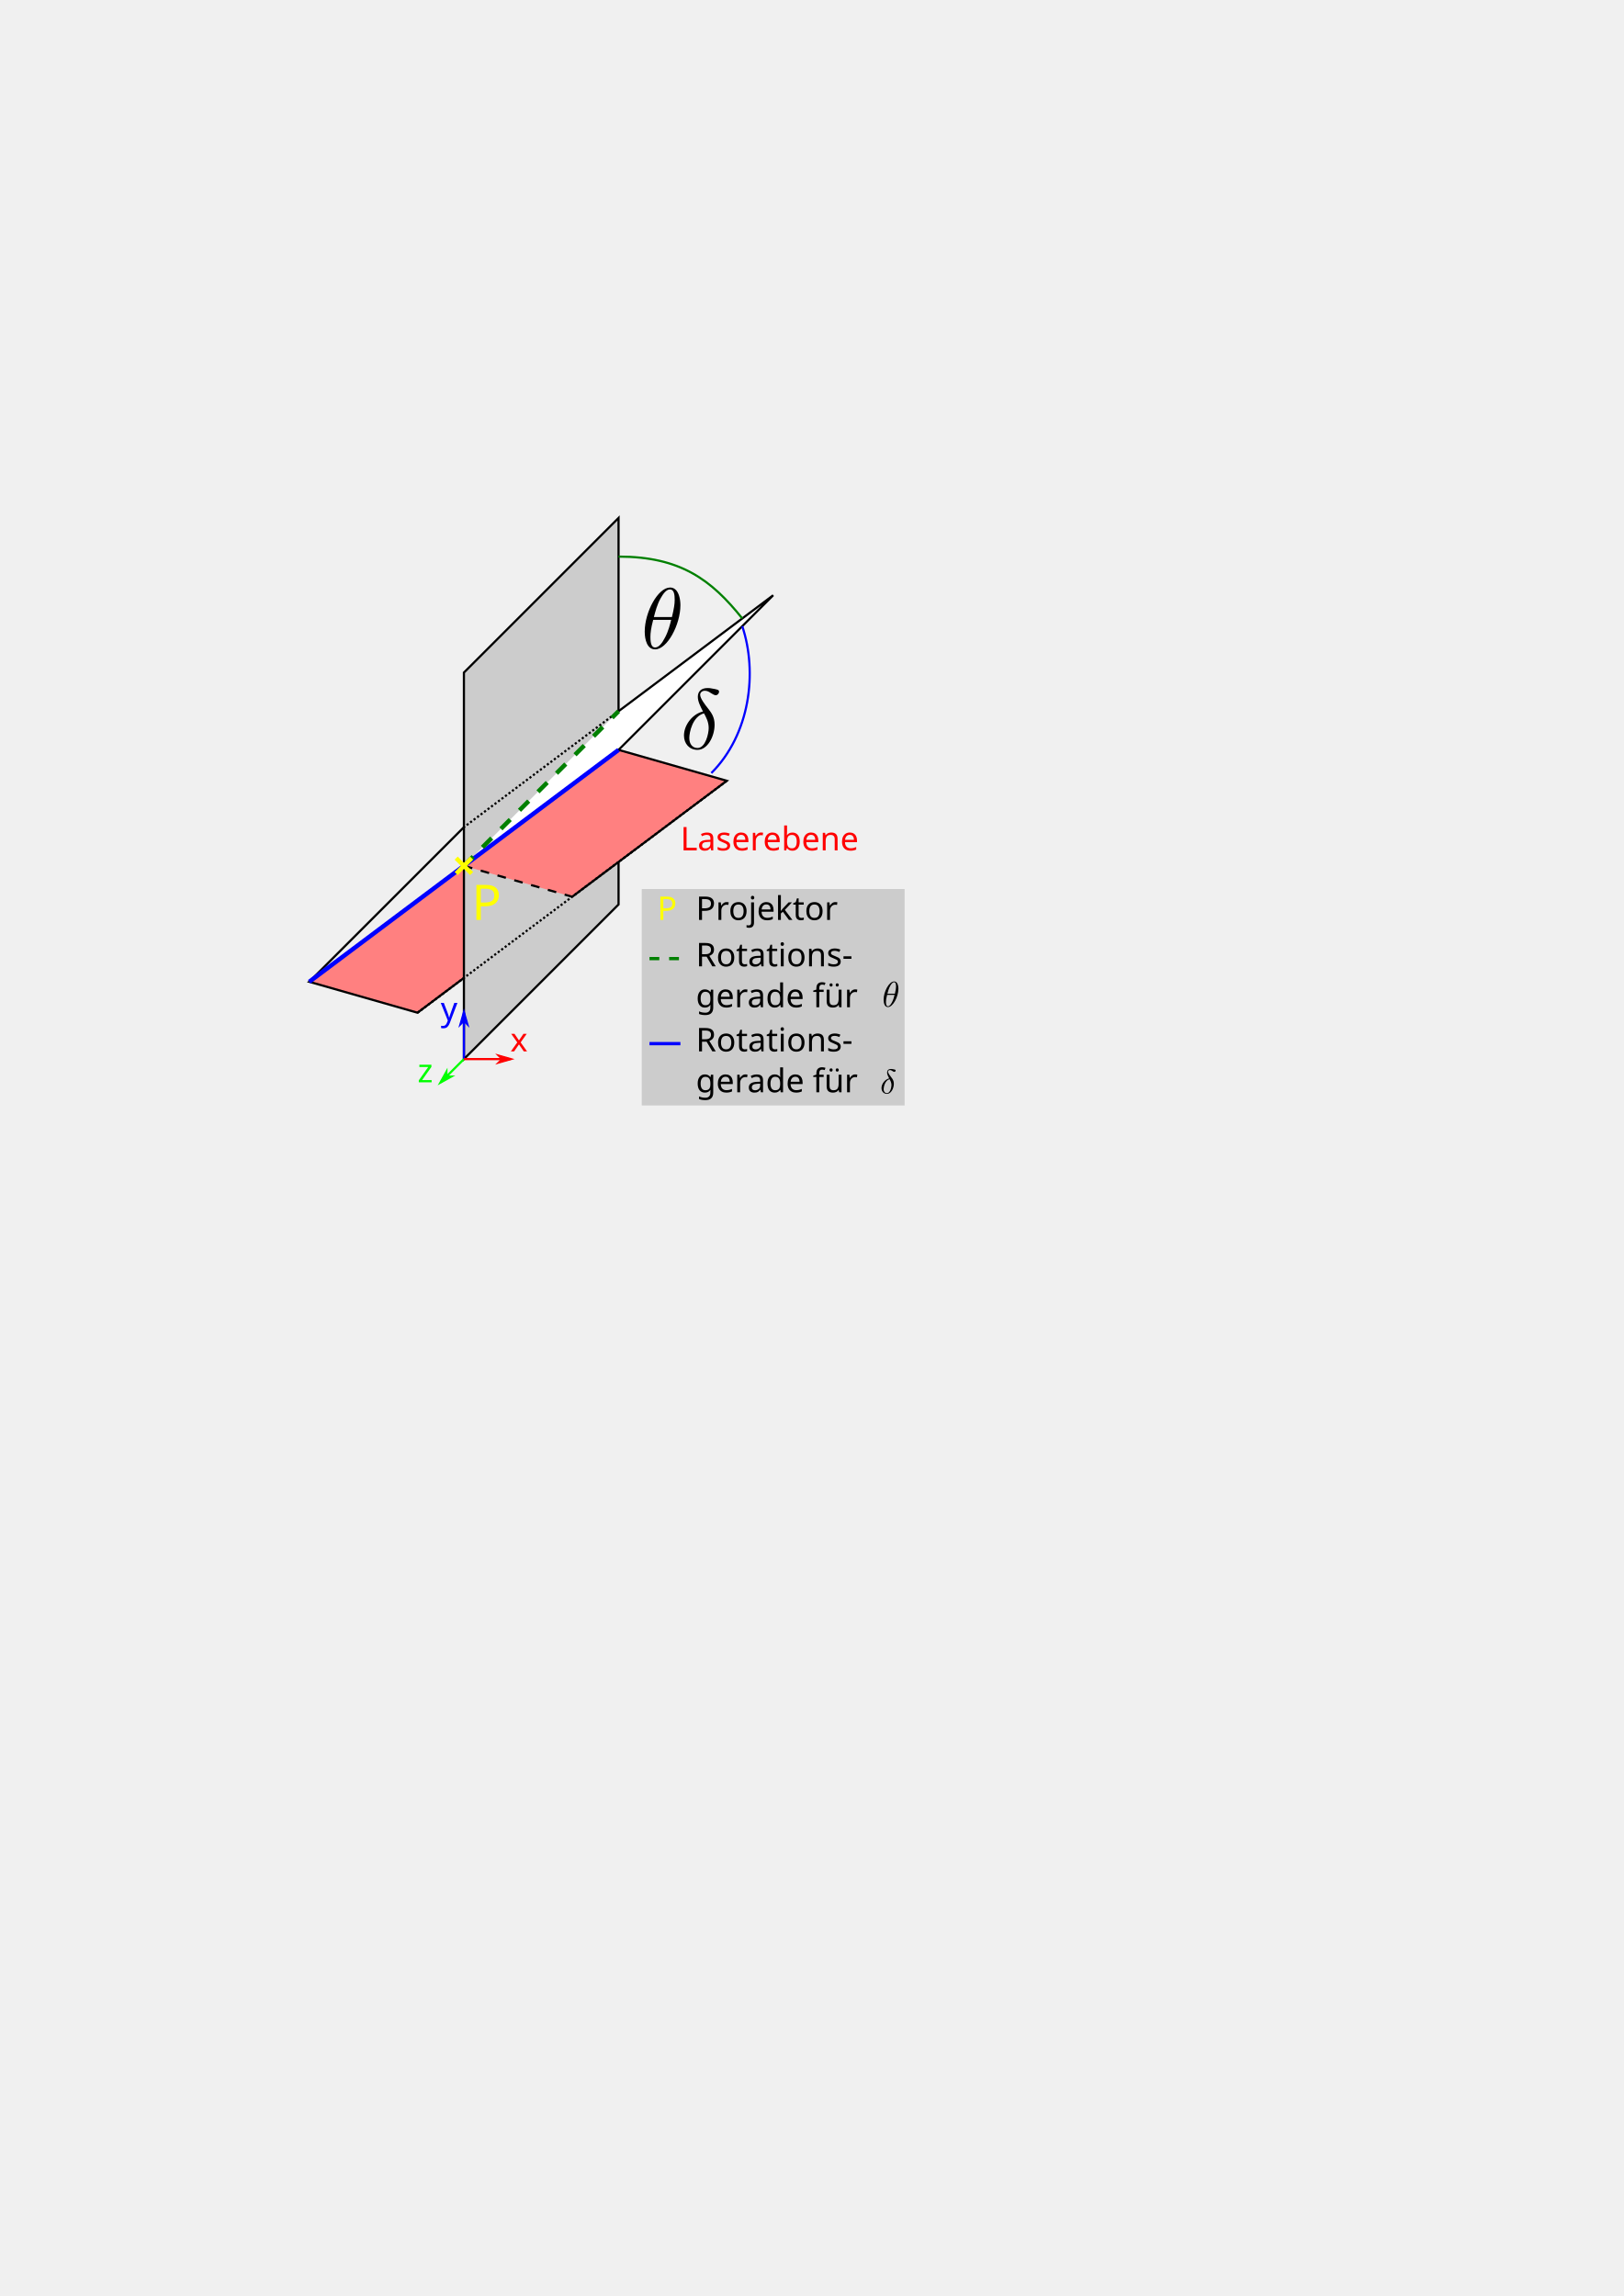
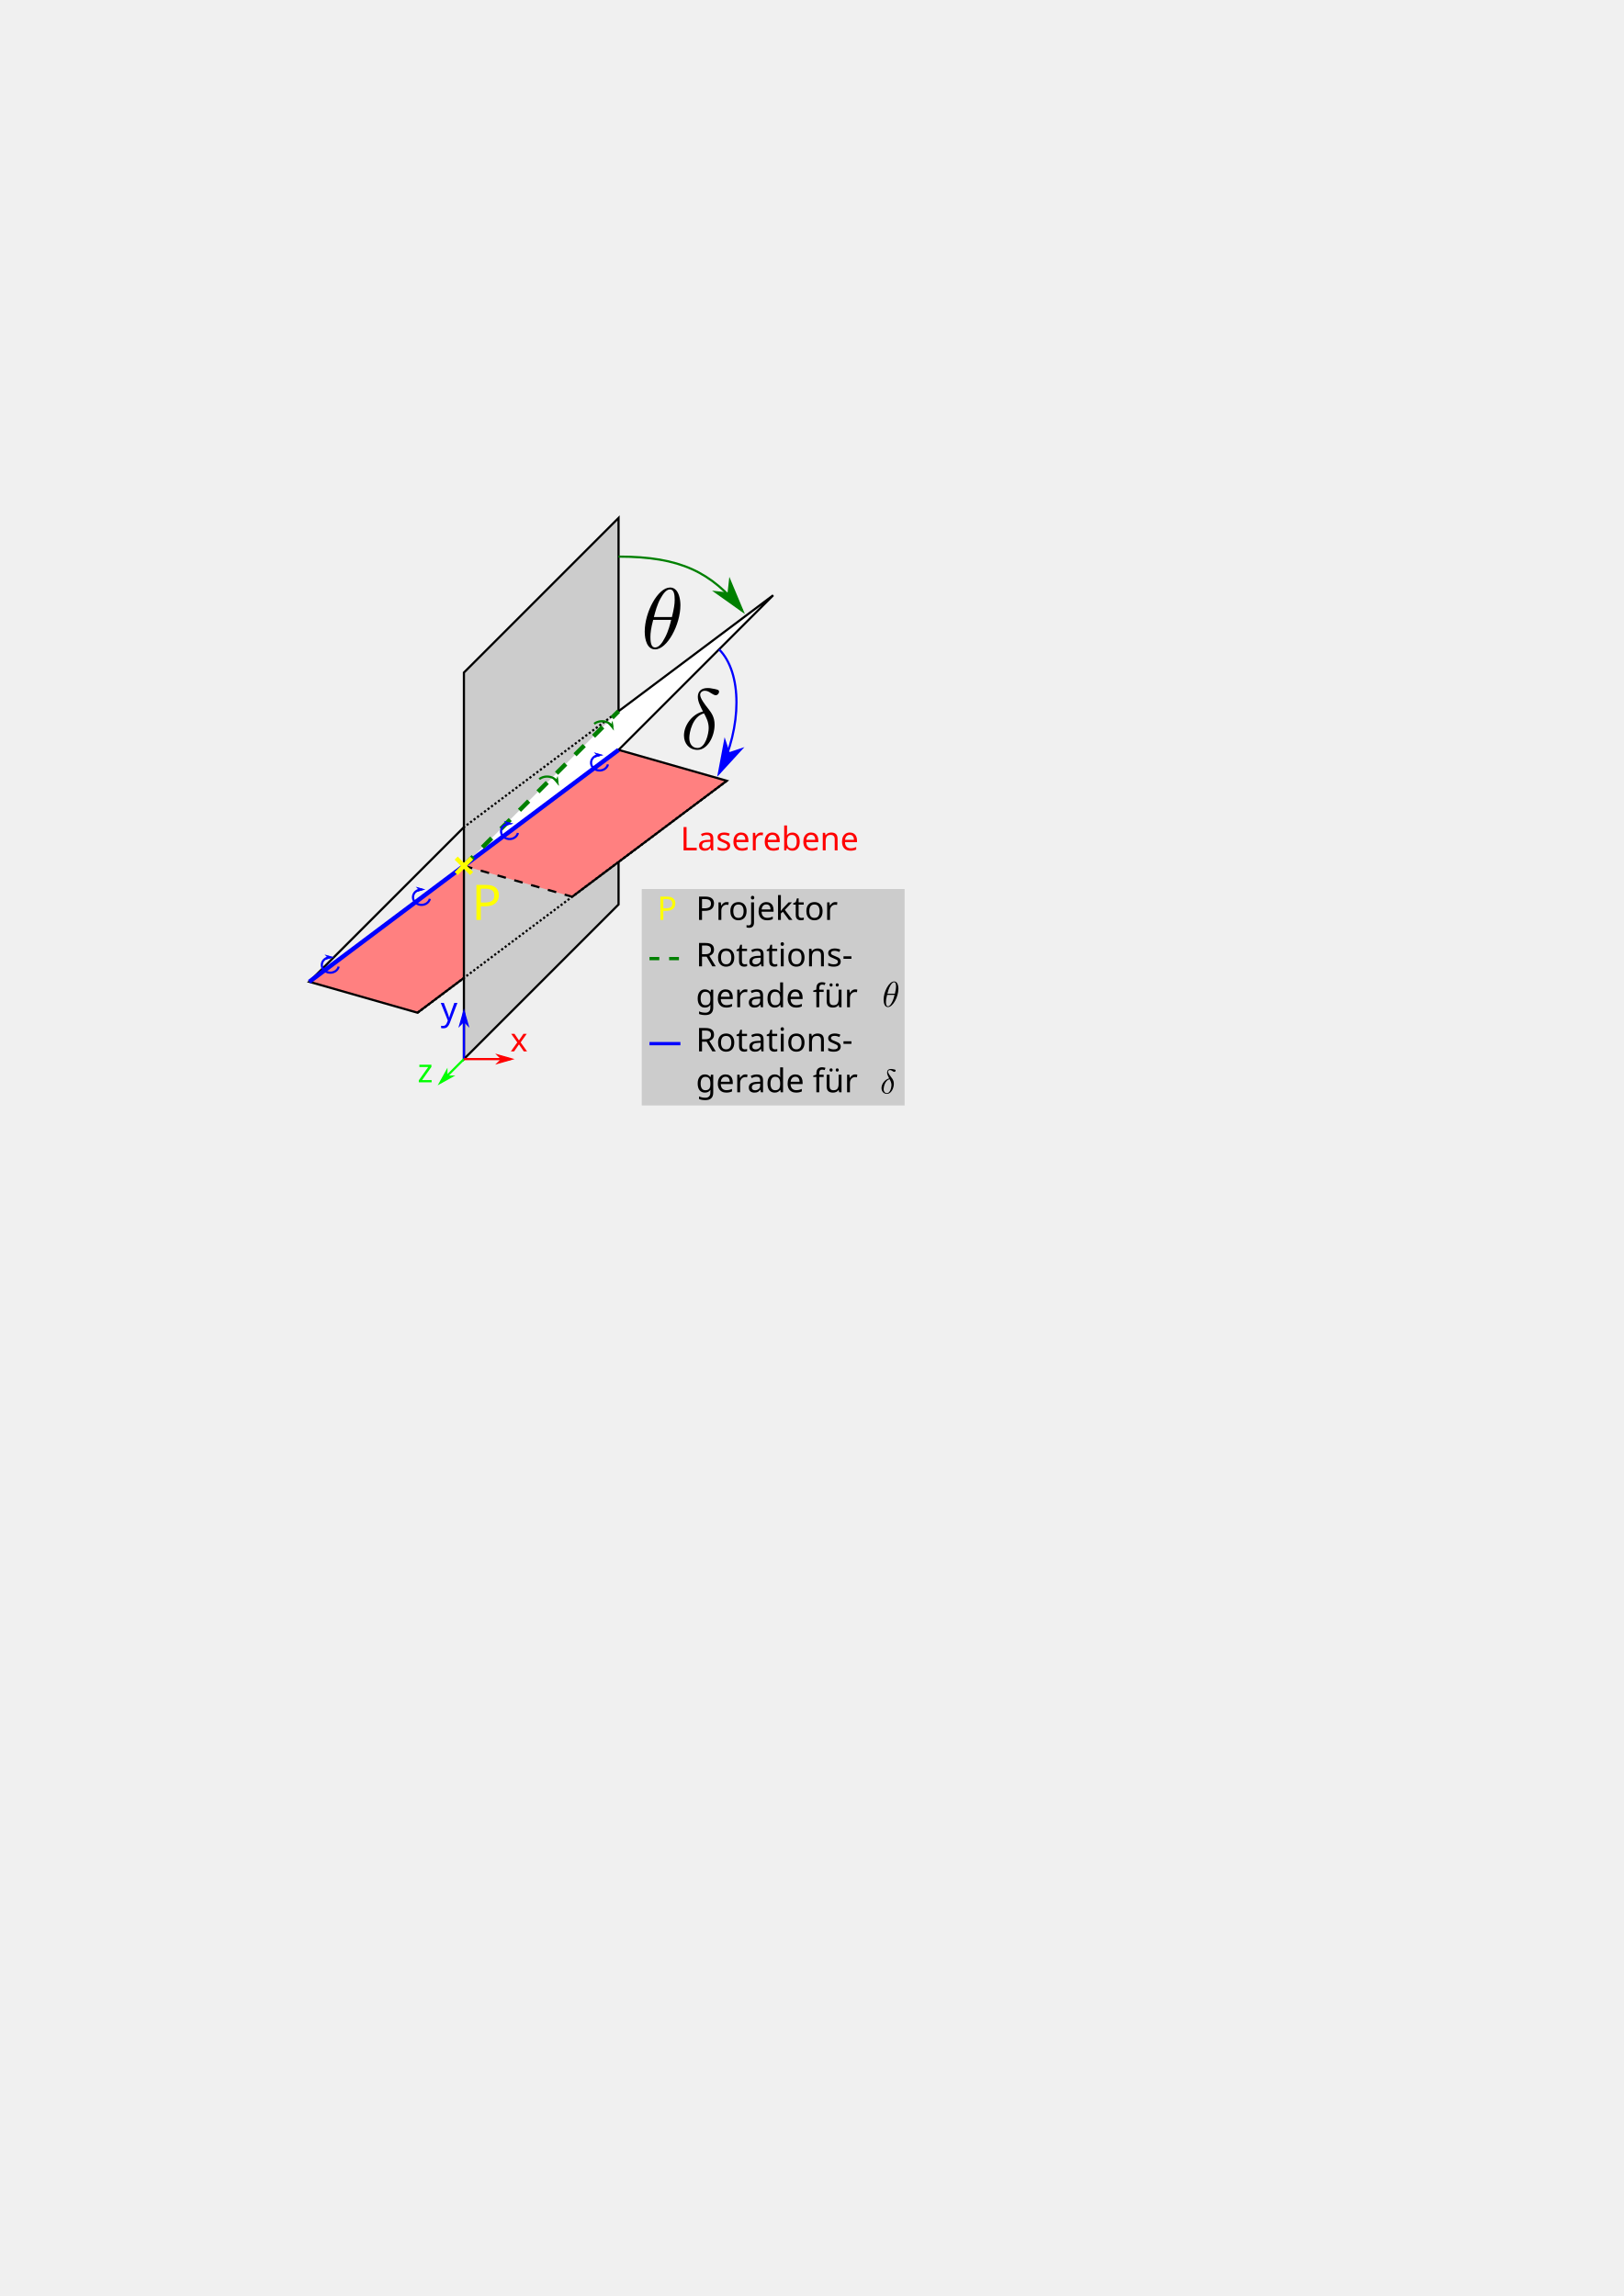
<svg xmlns="http://www.w3.org/2000/svg" width="210mm" height="297mm" viewBox="0 0 744.094 1052.362" id="svg2" version="1.1">
  <defs id="defs4">
+     <marker style="overflow:visible;" id="marker24288" refX="0.0" refY="0.0" orient="auto">
+       <path transform="scale(0.2) rotate(180) translate(6,0)" style="fill-rule:evenodd;stroke:#008000;stroke-width:1pt;stroke-opacity:1;fill:#008000;fill-opacity:1" d="M 0.0,0.0 L 5.0,-5.0 L -12.5,0.0 L 5.0,5.0 L 0.0,0.0 z " id="path24290" />
+     </marker>
+     <marker style="overflow:visible;" id="marker23748" refX="0.0" refY="0.0" orient="auto">
+       <path transform="scale(0.2) rotate(180) translate(6,0)" style="fill-rule:evenodd;stroke:#008000;stroke-width:1pt;stroke-opacity:1;fill:#008000;fill-opacity:1" d="M 0.0,0.0 L 5.0,-5.0 L -12.5,0.0 L 5.0,5.0 L 0.0,0.0 z " id="path23750" />
+     </marker>
+     <marker orient="auto" refY="0.0" refX="0.0" id="marker20772" style="overflow:visible;">
+       <path id="path20774" d="M 0.0,0.0 L 5.0,-5.0 L -12.5,0.0 L 5.0,5.0 L 0.0,0.0 z " style="fill-rule:evenodd;stroke:#008000;stroke-width:1pt;stroke-opacity:1;fill:#008000;fill-opacity:1" transform="scale(0.2) rotate(180) translate(6,0)" />
+     </marker>
+     <marker orient="auto" refY="0.0" refX="0.0" id="Arrow1Sstart" style="overflow:visible">
+       <path id="path4228" d="M 0.0,0.0 L 5.0,-5.0 L -12.5,0.0 L 5.0,5.0 L 0.0,0.0 z " style="fill-rule:evenodd;stroke:#008000;stroke-width:1pt;stroke-opacity:1;fill:#008000;fill-opacity:1" transform="scale(0.2) translate(6,0)" />
+     </marker>
+     <marker orient="auto" refY="0.0" refX="0.0" id="marker20568" style="overflow:visible;">
+       <path id="path20570" d="M 0.0,0.0 L 5.0,-5.0 L -12.5,0.0 L 5.0,5.0 L 0.0,0.0 z " style="fill-rule:evenodd;stroke:#008000;stroke-width:1pt;stroke-opacity:1;fill:#008000;fill-opacity:1" transform="scale(0.2) rotate(180) translate(6,0)" />
+     </marker>
+     <marker orient="auto" refY="0.0" refX="0.0" id="marker20268" style="overflow:visible;">
+       <path id="path20270" d="M 0.0,0.0 L 5.0,-5.0 L -12.5,0.0 L 5.0,5.0 L 0.0,0.0 z " style="fill-rule:evenodd;stroke:#0000ff;stroke-width:1pt;stroke-opacity:1;fill:#0000ff;fill-opacity:1" transform="scale(0.2) rotate(180) translate(6,0)" />
+     </marker>
+     <marker orient="auto" refY="0.0" refX="0.0" id="marker20052" style="overflow:visible;">
+       <path id="path20054" d="M 0.0,0.0 L 5.0,-5.0 L -12.5,0.0 L 5.0,5.0 L 0.0,0.0 z " style="fill-rule:evenodd;stroke:#0000ff;stroke-width:1pt;stroke-opacity:1;fill:#0000ff;fill-opacity:1" transform="scale(0.2) rotate(180) translate(6,0)" />
+     </marker>
+     <marker style="overflow:visible;" id="marker19830" refX="0.0" refY="0.0" orient="auto">
+       <path transform="scale(0.2) rotate(180) translate(6,0)" style="fill-rule:evenodd;stroke:#0000ff;stroke-width:1pt;stroke-opacity:1;fill:#0000ff;fill-opacity:1" d="M 0.0,0.0 L 5.0,-5.0 L -12.5,0.0 L 5.0,5.0 L 0.0,0.0 z " id="path19832" />
+     </marker>
+     <marker orient="auto" refY="0.0" refX="0.0" id="marker8178" style="overflow:visible;">
+       <path id="path8180" d="M 0.0,0.0 L 5.0,-5.0 L -12.5,0.0 L 5.0,5.0 L 0.0,0.0 z " style="fill-rule:evenodd;stroke:#0000ff;stroke-width:1pt;stroke-opacity:1;fill:#0000ff;fill-opacity:1" transform="scale(0.2) rotate(180) translate(6,0)" />
+     </marker>
+     <marker orient="auto" refY="0.0" refX="0.0" id="Arrow1Send" style="overflow:visible;">
+       <path id="path4231" d="M 0.0,0.0 L 5.0,-5.0 L -12.5,0.0 L 5.0,5.0 L 0.0,0.0 z " style="fill-rule:evenodd;stroke:#0000ff;stroke-width:1pt;stroke-opacity:1;fill:#0000ff;fill-opacity:1" transform="scale(0.2) rotate(180) translate(6,0)" />
+     </marker>
+     <marker orient="auto" refY="0.0" refX="0.0" id="Arrow2Send" style="overflow:visible;">
+       <path id="path4249" style="fill-rule:evenodd;stroke-width:0.625;stroke-linejoin:round;stroke:#000000;stroke-opacity:1;fill:#000000;fill-opacity:1" d="M 8.719,4.034 L -2.207,0.016 L 8.719,-4.002 C 6.973,-1.63 6.983,1.616 8.719,4.034 z " transform="scale(0.3) rotate(180) translate(-2.3,0)" />
+     </marker>
+     <marker orient="auto" refY="0.0" refX="0.0" id="marker5903" style="overflow:visible;">
+       <path id="path4225" d="M 0.0,0.0 L 5.0,-5.0 L -12.5,0.0 L 5.0,5.0 L 0.0,0.0 z " style="fill-rule:evenodd;stroke:#000000;stroke-width:1pt;stroke-opacity:1;fill:#000000;fill-opacity:1" transform="scale(0.4) rotate(180) translate(10,0)" />
+     </marker>
+     <marker orient="auto" refY="0.0" refX="0.0" id="marker5851" style="overflow:visible;">
+       <path id="path5853" d="M 0.0,0.0 L 5.0,-5.0 L -12.5,0.0 L 5.0,5.0 L 0.0,0.0 z " style="fill-rule:evenodd;stroke:#000000;stroke-width:1pt;stroke-opacity:1;fill:#000000;fill-opacity:1" transform="scale(0.8) rotate(180) translate(12.5,0)" />
+     </marker>
+     <marker orient="auto" refY="0.0" refX="0.0" id="marker4510" style="overflow:visible;">
+       <path id="path4512" d="M 0.0,0.0 L 5.0,-5.0 L -12.5,0.0 L 5.0,5.0 L 0.0,0.0 z " style="fill-rule:evenodd;stroke:#008000;stroke-width:1pt;stroke-opacity:1;fill:#008000;fill-opacity:1" transform="scale(0.8) rotate(180) translate(12.5,0)" />
+     </marker>
+     <marker orient="auto" refY="0.0" refX="0.0" id="Arrow1Lend" style="overflow:visible;">
+       <path id="path4219" d="M 0.0,0.0 L 5.0,-5.0 L -12.5,0.0 L 5.0,5.0 L 0.0,0.0 z " style="fill-rule:evenodd;stroke:#0000ff;stroke-width:1pt;stroke-opacity:1;fill:#0000ff;fill-opacity:1" transform="scale(0.8) rotate(180) translate(12.5,0)" />
+     </marker>
    <marker orient="auto" refY="0.0" refX="0.0" id="marker5494" style="overflow:visible;">
      <path id="path5496" d="M 0.0,0.0 L 5.0,-5.0 L -12.5,0.0 L 5.0,5.0 L 0.0,0.0 z " style="fill-rule:evenodd;stroke:#ff0000;stroke-width:1pt;stroke-opacity:1;fill:#ff0000;fill-opacity:1" transform="scale(0.4) rotate(180) translate(10,0)" />
    </marker>
    <marker style="overflow:visible;" id="marker5121" refX="0.0" refY="0.0" orient="auto">
      <path transform="scale(0.4) rotate(180) translate(10,0)" style="fill-rule:evenodd;stroke:#00ff00;stroke-width:1pt;stroke-opacity:1;fill:#00ff00;fill-opacity:1" d="M 0.0,0.0 L 5.0,-5.0 L -12.5,0.0 L 5.0,5.0 L 0.0,0.0 z " id="path5123" />
    </marker>
    <marker orient="auto" refY="0.0" refX="0.0" id="Arrow1Mend" style="overflow:visible;">
      <path id="path4834" d="M 0.0,0.0 L 5.0,-5.0 L -12.5,0.0 L 5.0,5.0 L 0.0,0.0 z " style="fill-rule:evenodd;stroke:#0000ff;stroke-width:1pt;stroke-opacity:1;fill:#0000ff;fill-opacity:1" transform="scale(0.4) rotate(180) translate(10,0)" />
    </marker>
  </defs>
  <g id="layer4">
    <path style="fill:#ff8080;fill-rule:evenodd;stroke:#000000;stroke-width:1px;stroke-linecap:butt;stroke-linejoin:miter;stroke-opacity:1" d="m 212.598,396.85 -70.866,53.15 49.606,14.173 70.866,-53.15" id="path4160" />
  </g>
  <g id="layer1">
    <path style="fill:#cccccc;fill-rule:evenodd;stroke:#000000;stroke-width:1px;stroke-linecap:butt;stroke-linejoin:miter;stroke-opacity:1" d="m 212.598,485.433 0,-177.165 70.866,-70.866 0,177.165 z" id="path4138" />
  </g>
  <g id="layer2" style="display:inline">
    <path style="fill:#ffffff;fill-rule:evenodd;stroke:#000000;stroke-width:1px;stroke-linecap:butt;stroke-linejoin:miter;stroke-opacity:1" d="m 283.465,325.984 70.866,-53.15 -70.866,70.866 -70.866,53.15" id="path4142" />
    <path style="fill:none;fill-rule:evenodd;stroke:#000000;stroke-width:1px;stroke-linecap:butt;stroke-linejoin:miter;stroke-opacity:1" d="m 212.598,396.85 -70.866,53.15 70.866,-70.866" id="path4144" />
  </g>
  <g id="layer3" style="display:inline">
    <path style="fill:#ff8080;fill-rule:evenodd;stroke:#000000;stroke-width:1px;stroke-linecap:butt;stroke-linejoin:miter;stroke-opacity:1" d="m 212.598,396.85 70.866,-53.15 49.606,14.173 -70.866,53.15" id="path4154" />
    <path style="fill:none;fill-rule:evenodd;stroke:#000000;stroke-width:1;stroke-linecap:butt;stroke-linejoin:miter;stroke-miterlimit:4;stroke-dasharray:4, 4;stroke-dashoffset:0;stroke-opacity:1" d="m 212.598,396.85 49.606,14.173" id="path4158" />
  </g>
  <g id="layer6" style="display:inline">
    <path style="fill:none;fill-rule:evenodd;stroke:#000000;stroke-width:1;stroke-linecap:butt;stroke-linejoin:miter;stroke-miterlimit:4;stroke-dasharray:1, 1;stroke-dashoffset:0;stroke-opacity:1" d="M 191.339,464.173 333.071,357.874" id="path4163" />
    <path style="fill:none;fill-rule:evenodd;stroke:#000000;stroke-width:1;stroke-linecap:butt;stroke-linejoin:miter;stroke-miterlimit:4;stroke-dasharray:1, 1;stroke-dashoffset:0;stroke-opacity:1" d="m 283.465,325.984 -70.866,53.15" id="path4166" />
  </g>
  <g id="layer5" style="display:inline">
    <rect style="opacity:1;fill:#cccccc;fill-opacity:1;fill-rule:nonzero;stroke:none;stroke-width:2;stroke-miterlimit:4;stroke-dasharray:none;stroke-dashoffset:0;stroke-opacity:1" id="rect5612" width="120.472" height="99.213" x="294.094" y="407.48" />
-     <path style="fill:none;fill-rule:evenodd;stroke:#008000;stroke-width:1px;stroke-linecap:butt;stroke-linejoin:miter;stroke-opacity:1" d="m 283.465,255.118 c 28.346,0 42.52,10.63 56.693,28.346" id="path4165" />
-     <path style="fill:none;fill-rule:evenodd;stroke:#0000ff;stroke-width:1px;stroke-linecap:butt;stroke-linejoin:miter;stroke-opacity:1" d="m 340.157,287.008 c 7.087,21.26 3.543,49.606 -14.173,67.323" id="path4169" />
+     <path style="fill:none;fill-rule:evenodd;stroke:#008000;stroke-width:1px;stroke-linecap:butt;stroke-linejoin:miter;stroke-opacity:1;marker-end:url(#marker4510)" d="m 283.465,255.118 c 28.346,0 42.52,7.087 56.693,24.803" id="path4165" />
+     <path style="fill:none;fill-rule:evenodd;stroke:#0000ff;stroke-width:1px;stroke-linecap:butt;stroke-linejoin:miter;stroke-opacity:1;marker-end:url(#Arrow1Lend)" d="m 329.528,297.638 c 10.63,10.63 10.63,35.433 0,56.693" id="path4169" />
    <g transform="matrix(0.7475935,0,0,0.7475935,70.87018,29.9478)" id="g4411">
      <g style="font-style:normal;font-variant:normal;font-weight:normal;font-stretch:normal;letter-spacing:normal;word-spacing:normal;text-anchor:start;fill:none;fill-opacity:1;fill-rule:evenodd;stroke:#000000;stroke-linecap:butt;stroke-linejoin:miter;stroke-miterlimit:10.433;stroke-dasharray:none;stroke-dashoffset:0;stroke-opacity:1" id="content" transform="matrix(1.062992,0,0,-1.062992,-186.0236,789.2717)" xml:space="preserve" stroke-miterlimit="10.433" font-style="normal" font-variant="normal" font-weight="normal" font-stretch="normal" font-size-adjust="none" letter-spacing="normal" word-spacing="normal">
        <path style="fill:#000000;stroke-width:0" d="m 478.19,431.11 0,0.31 -0.01,0.34 -0.02,0.36 -0.02,0.37 -0.03,0.39 -0.04,0.39 -0.04,0.41 -0.06,0.41 -0.07,0.42 -0.07,0.43 -0.09,0.42 -0.1,0.43 -0.12,0.42 -0.12,0.42 -0.14,0.41 -0.16,0.41 -0.17,0.4 -0.18,0.38 -0.2,0.37 -0.22,0.36 -0.23,0.34 -0.25,0.32 -0.28,0.3 -0.29,0.27 -0.31,0.25 -0.16,0.12 -0.17,0.1 -0.17,0.1 -0.18,0.1 -0.18,0.08 -0.19,0.08 -0.19,0.07 -0.2,0.06 -0.21,0.05 -0.21,0.05 -0.22,0.03 -0.22,0.02 -0.23,0.02 -0.23,0 -0.05,-1.09 c 2.44,0 2.73,-3.19 2.73,-6.03 0,-2.44 -0.39,-4.99 -1.59,-9.92 l -10.41,0 c 0.85,3.2 1.85,7.18 3.83,10.72 1.36,2.43 3.19,5.23 5.44,5.23 l 0.05,1.09 c -6.92,0 -14.6,-14.04 -14.6,-25.45 0,-4.69 1.44,-10.22 5.99,-10.22 l 0,1.1 c -1.66,0 -2.71,1.45 -2.71,6.07 0,2.1 0.3,4.99 1.6,9.86 l 10.37,0 c -0.54,-2.28 -1.59,-6.51 -3.5,-10.11 -1.73,-3.39 -3.62,-5.82 -5.76,-5.82 l 0,-1.1 c 7.01,0 14.59,14.3 14.59,25.46 z" id="path4414" />
      </g>
    </g>
    <path id="path4462" d="m 322.16,326.107 -0.457,0.118 -0.457,0.142 -0.441,0.165 -0.433,0.189 -0.425,0.205 -0.417,0.22 -0.409,0.244 -0.394,0.26 -0.386,0.276 -0.378,0.299 -0.37,0.307 -0.346,0.323 -0.346,0.331 -0.323,0.354 -0.315,0.362 -0.299,0.37 -0.291,0.386 -0.268,0.394 -0.26,0.401 -0.236,0.409 -0.22,0.417 -0.213,0.417 -0.189,0.433 -0.173,0.433 -0.15,0.441 -0.134,0.441 -0.118,0.449 -0.095,0.441 -0.071,0.449 -0.055,0.449 -0.032,0.449 -0.016,0.449 c 0,3.763 2.511,6.573 6.203,6.573 l 0,-0.858 c -2.165,0 -3.763,-1.645 -3.763,-4.621 0,-2.472 1.448,-9.84 6.738,-11.257 l 0,0 c 0.984,1.795 2.149,3.92 2.149,6.738 0,2.598 -1.488,9.139 -5.125,9.139 l 0,0.858 c 4.589,0 7.832,-6.148 7.832,-11.556 0,-3.582 -1.559,-5.534 -2.905,-7.297 -1.401,-1.771 -3.708,-4.707 -3.708,-6.431 0,-0.874 0.771,-1.811 2.149,-1.811 1.181,0 1.952,0.504 2.779,1.063 0.787,0.464 1.574,0.984 2.165,0.984 0.976,0 1.567,-0.952 1.567,-1.574 0,-0.866 -0.63,-0.976 -2.047,-1.291 -2.031,-0.433 -2.582,-0.433 -3.212,-0.433 -3.062,0 -4.471,1.685 -4.471,4.03 0,2.133 1.141,4.322 2.362,6.723 z" style="font-style:normal;font-variant:normal;font-weight:normal;font-stretch:normal;letter-spacing:normal;word-spacing:normal;text-anchor:start;fill:#000000;fill-opacity:1;fill-rule:evenodd;stroke:#000000;stroke-width:0;stroke-linecap:butt;stroke-linejoin:miter;stroke-miterlimit:10.433;stroke-dasharray:none;stroke-dashoffset:0;stroke-opacity:1" />
    <text xml:space="preserve" style="font-style:normal;font-variant:normal;font-weight:normal;font-stretch:normal;font-size:22.5px;line-height:125%;font-family:sans-serif;text-align:start;letter-spacing:0px;word-spacing:0px;text-anchor:start;fill:#ffff00;fill-opacity:1;fill-rule:evenodd;stroke:none;stroke-width:1px;stroke-linecap:butt;stroke-linejoin:miter;stroke-miterlimit:10.433;stroke-dasharray:none;stroke-dashoffset:0;stroke-opacity:1" x="216.142" y="421.654" id="text4811">
      <tspan id="tspan4813" x="216.142" y="421.654">P</tspan>
    </text>
    <path style="font-style:normal;font-variant:normal;font-weight:normal;font-stretch:normal;letter-spacing:normal;word-spacing:normal;text-anchor:start;fill:none;fill-opacity:1;fill-rule:evenodd;stroke:#0000ff;stroke-width:1;stroke-linecap:butt;stroke-linejoin:miter;stroke-miterlimit:10.433;stroke-dasharray:none;stroke-dashoffset:0;stroke-opacity:1;marker-end:url(#Arrow1Mend)" d="m 212.598,485.433 1e-5,-21.26" id="path4819" />
    <path style="font-style:normal;font-variant:normal;font-weight:normal;font-stretch:normal;letter-spacing:normal;word-spacing:normal;text-anchor:start;fill:none;fill-opacity:1;fill-rule:evenodd;stroke:#00ff00;stroke-width:1px;stroke-linecap:butt;stroke-linejoin:miter;stroke-miterlimit:10.433;stroke-dasharray:none;stroke-dashoffset:0;stroke-opacity:1;marker-end:url(#marker5121)" d="M 212.598,485.433 201.969,496.063" id="path5113" />
    <text xml:space="preserve" style="font-style:normal;font-weight:normal;font-size:15px;line-height:125%;font-family:sans-serif;text-align:start;letter-spacing:0px;word-spacing:0px;text-anchor:start;fill:#ff0000;fill-opacity:1;stroke:none;stroke-width:1px;stroke-linecap:butt;stroke-linejoin:miter;stroke-opacity:1" x="311.811" y="389.764" id="text4169">
      <tspan id="tspan4171" x="311.811" y="389.764">Laserebene</tspan>
    </text>
    <text xml:space="preserve" style="font-style:normal;font-weight:normal;font-size:15px;line-height:125%;font-family:sans-serif;text-align:start;letter-spacing:0px;word-spacing:0px;text-anchor:start;fill:#0000ff;fill-opacity:1;stroke:none;stroke-width:1px;stroke-linecap:butt;stroke-linejoin:miter;stroke-opacity:1" x="201.969" y="467.717" id="text5149">
      <tspan id="tspan5151" x="201.969" y="467.717">y</tspan>
    </text>
    <text xml:space="preserve" style="font-style:normal;font-weight:normal;font-size:15px;line-height:125%;font-family:sans-serif;text-align:start;letter-spacing:0px;word-spacing:0px;text-anchor:start;fill:#00ff00;fill-opacity:1;stroke:none;stroke-width:1px;stroke-linecap:butt;stroke-linejoin:miter;stroke-opacity:1" x="191.339" y="496.063" id="text5153">
      <tspan id="tspan5155" x="191.339" y="496.063">z</tspan>
    </text>
    <path style="fill:none;fill-rule:evenodd;stroke:#ff0000;stroke-width:1px;stroke-linecap:butt;stroke-linejoin:miter;stroke-opacity:1;marker-end:url(#marker5494)" d="m 212.598,485.433 21.26,0" id="path5358" />
    <text xml:space="preserve" style="font-style:normal;font-weight:normal;font-size:15px;line-height:125%;font-family:sans-serif;text-align:start;letter-spacing:0px;word-spacing:0px;text-anchor:start;fill:#ff0000;fill-opacity:1;stroke:none;stroke-width:1px;stroke-linecap:butt;stroke-linejoin:miter;stroke-opacity:1" x="233.858" y="481.89" id="text5540">
      <tspan id="tspan5542" x="233.858" y="481.89">x</tspan>
    </text>
    <text xml:space="preserve" style="font-style:normal;font-weight:normal;font-size:15px;line-height:125%;font-family:sans-serif;text-align:start;letter-spacing:0px;word-spacing:0px;text-anchor:start;fill:#ffff00;fill-opacity:1;stroke:none;stroke-width:1px;stroke-linecap:butt;stroke-linejoin:miter;stroke-opacity:1" x="301.181" y="421.654" id="text5544">
      <tspan id="tspan5546" x="301.181" y="421.654">P</tspan>
    </text>
    <text xml:space="preserve" style="font-style:normal;font-weight:normal;font-size:15px;line-height:125%;font-family:sans-serif;text-align:start;letter-spacing:0px;word-spacing:0px;text-anchor:start;fill:#000000;fill-opacity:1;stroke:none;stroke-width:1px;stroke-linecap:butt;stroke-linejoin:miter;stroke-opacity:1" x="318.898" y="421.654" id="text5548">
      <tspan id="tspan5550" x="318.898" y="421.654">Projektor</tspan>
    </text>
    <text xml:space="preserve" style="font-style:normal;font-weight:normal;font-size:15px;line-height:125%;font-family:sans-serif;text-align:start;letter-spacing:0px;word-spacing:0px;text-anchor:start;fill:#000000;fill-opacity:1;stroke:none;stroke-width:1px;stroke-linecap:butt;stroke-linejoin:miter;stroke-opacity:1" x="318.898" y="442.913" id="text5552">
      <tspan id="tspan5554" x="318.898" y="442.913">Rotations-</tspan>
      <tspan x="318.898" y="461.663" id="tspan5556">gerade für</tspan>
    </text>
    <path style="fill:none;fill-rule:evenodd;stroke:#008000;stroke-width:1.5;stroke-linecap:butt;stroke-linejoin:miter;stroke-miterlimit:4;stroke-dasharray:4.5, 4.5;stroke-dashoffset:0;stroke-opacity:1" d="m 297.638,439.37 14.173,0" id="path5558" />
    <g id="g5571" transform="matrix(0.3476071,0,0,0.3476071,300.5066,337.1262)">
      <g word-spacing="normal" letter-spacing="normal" font-size-adjust="none" font-stretch="normal" font-weight="normal" font-variant="normal" font-style="normal" stroke-miterlimit="10.433" xml:space="preserve" transform="matrix(0.9477767,0,0,-0.9477768,-133.2999,742.5345)" id="g5573" style="font-style:normal;font-variant:normal;font-weight:normal;font-stretch:normal;letter-spacing:normal;word-spacing:normal;text-anchor:start;fill:none;fill-opacity:1;fill-rule:evenodd;stroke:#000000;stroke-width:2.412;stroke-linecap:butt;stroke-linejoin:miter;stroke-miterlimit:10.433;stroke-dasharray:none;stroke-dashoffset:0;stroke-opacity:1">
        <path id="path5575" d="m 478.19,431.11 0,0.31 -0.01,0.34 -0.02,0.36 -0.02,0.37 -0.03,0.39 -0.04,0.39 -0.04,0.41 -0.06,0.41 -0.07,0.42 -0.07,0.43 -0.09,0.42 -0.1,0.43 -0.12,0.42 -0.12,0.42 -0.14,0.41 -0.16,0.41 -0.17,0.4 -0.18,0.38 -0.2,0.37 -0.22,0.36 -0.23,0.34 -0.25,0.32 -0.28,0.3 -0.29,0.27 -0.31,0.25 -0.16,0.12 -0.17,0.1 -0.17,0.1 -0.18,0.1 -0.18,0.08 -0.19,0.08 -0.19,0.07 -0.2,0.06 -0.21,0.05 -0.21,0.05 -0.22,0.03 -0.22,0.02 -0.23,0.02 -0.23,0 -0.05,-1.09 c 2.44,0 2.73,-3.19 2.73,-6.03 0,-2.44 -0.39,-4.99 -1.59,-9.92 l -10.41,0 c 0.85,3.2 1.85,7.18 3.83,10.72 1.36,2.43 3.19,5.23 5.44,5.23 l 0.05,1.09 c -6.92,0 -14.6,-14.04 -14.6,-25.45 0,-4.69 1.44,-10.22 5.99,-10.22 l 0,1.1 c -1.66,0 -2.71,1.45 -2.71,6.07 0,2.1 0.3,4.99 1.6,9.86 l 10.37,0 c -0.54,-2.28 -1.59,-6.51 -3.5,-10.11 -1.73,-3.39 -3.62,-5.82 -5.76,-5.82 l 0,-1.1 c 7.01,0 14.59,14.3 14.59,25.46 z" style="fill:#000000;stroke-width:0" />
      </g>
    </g>
    <text id="text5577" y="481.89" x="318.898" style="font-style:normal;font-weight:normal;font-size:15px;line-height:125%;font-family:sans-serif;text-align:start;letter-spacing:0px;word-spacing:0px;text-anchor:start;fill:#000000;fill-opacity:1;stroke:none;stroke-width:1px;stroke-linecap:butt;stroke-linejoin:miter;stroke-opacity:1" xml:space="preserve">
      <tspan y="481.89" x="318.898" id="tspan5579">Rotations-</tspan>
      <tspan id="tspan5581" y="500.64" x="318.898">gerade für</tspan>
    </text>
    <path style="fill:none;fill-rule:evenodd;stroke:#0000ff;stroke-width:1.5;stroke-linecap:butt;stroke-linejoin:miter;stroke-miterlimit:4;stroke-dasharray:none;stroke-opacity:1" d="m 297.638,478.346 14.173,0" id="path5583" />
    <path style="font-style:normal;font-variant:normal;font-weight:normal;font-stretch:normal;letter-spacing:normal;word-spacing:normal;text-anchor:start;fill:#000000;fill-opacity:1;fill-rule:evenodd;stroke:#000000;stroke-width:0;stroke-linecap:butt;stroke-linejoin:miter;stroke-miterlimit:10.433;stroke-dasharray:none;stroke-dashoffset:0;stroke-opacity:1" d="m 407.48,494.289 -0.184,0.048 -0.184,0.057 -0.178,0.067 -0.174,0.076 -0.171,0.082 -0.168,0.089 -0.165,0.098 -0.159,0.105 -0.155,0.111 -0.152,0.12 -0.149,0.124 -0.14,0.13 -0.14,0.133 -0.13,0.143 -0.127,0.146 -0.12,0.149 -0.117,0.155 -0.108,0.159 -0.105,0.162 -0.095,0.165 -0.089,0.168 -0.086,0.168 -0.076,0.174 -0.07,0.174 -0.06,0.178 -0.054,0.178 -0.048,0.181 -0.038,0.178 -0.028,0.181 -0.022,0.181 -0.013,0.181 -0.006,0.181 c 0,1.516 1.011,2.648 2.499,2.648 l 0,-0.346 c -0.872,0 -1.516,-0.663 -1.516,-1.861 0,-0.996 0.583,-3.963 2.714,-4.534 l 0,0 c 0.396,0.723 0.866,1.579 0.866,2.714 0,1.046 -0.599,3.681 -2.064,3.681 l 0,0.346 c 1.849,0 3.155,-2.476 3.155,-4.655 0,-1.443 -0.628,-2.229 -1.17,-2.939 -0.564,-0.713 -1.493,-1.896 -1.493,-2.59 0,-0.352 0.311,-0.729 0.866,-0.729 0.476,0 0.786,0.203 1.119,0.428 0.317,0.187 0.634,0.396 0.872,0.396 0.393,0 0.631,-0.384 0.631,-0.634 0,-0.349 -0.254,-0.393 -0.824,-0.52 -0.818,-0.174 -1.04,-0.174 -1.294,-0.174 -1.233,0 -1.801,0.679 -1.801,1.623 0,0.859 0.46,1.741 0.951,2.708 z" id="path5585" />
    <path style="display:inline;fill:none;fill-rule:evenodd;stroke:#0000ff;stroke-width:2;stroke-linecap:butt;stroke-linejoin:miter;stroke-miterlimit:4;stroke-dasharray:none;stroke-opacity:1" d="M 141.732,450 283.465,343.701" id="path4161" />
    <path style="display:inline;fill:none;fill-rule:evenodd;stroke:#008000;stroke-width:2;stroke-linecap:butt;stroke-linejoin:miter;stroke-miterlimit:4;stroke-dasharray:6, 6;stroke-dashoffset:0;stroke-opacity:1" d="m 212.598,396.85 70.866,-70.866" id="path4149" />
    <g id="g5596">
      <path id="path4815" d="m 209.055,393.307 7.087,7.087" style="font-style:normal;font-variant:normal;font-weight:normal;font-stretch:normal;letter-spacing:normal;word-spacing:normal;text-anchor:start;fill:none;fill-opacity:1;fill-rule:evenodd;stroke:#ffff00;stroke-width:2;stroke-linecap:butt;stroke-linejoin:miter;stroke-miterlimit:10.433;stroke-dasharray:none;stroke-dashoffset:0;stroke-opacity:1" />
      <path id="path4817" d="m 209.055,400.394 7.087,-7.087" style="font-style:normal;font-variant:normal;font-weight:normal;font-stretch:normal;letter-spacing:normal;word-spacing:normal;text-anchor:start;fill:none;fill-opacity:1;fill-rule:evenodd;stroke:#ffff00;stroke-width:2;stroke-linecap:butt;stroke-linejoin:miter;stroke-miterlimit:10.433;stroke-dasharray:none;stroke-dashoffset:0;stroke-opacity:1" />
    </g>
  </g>
+   <g id="layer7">
+     <path style="opacity:1;fill:none;fill-opacity:1;fill-rule:nonzero;stroke:#0000ff;stroke-width:1;stroke-miterlimit:4;stroke-dasharray:none;stroke-dashoffset:0;stroke-opacity:1;marker-end:url(#marker8178)" id="path8176" d="m 237.357,381.79 a 3.914,3.536 0 0 1 -4.381,2.751 3.914,3.536 0 0 1 -3.349,-3.751 3.914,3.536 0 0 1 3.904,-3.284" />
+     <path d="m 278.607,350.362 a 3.914,3.536 0 0 1 -4.381,2.751 3.914,3.536 0 0 1 -3.349,-3.751 3.914,3.536 0 0 1 3.904,-3.284" id="path19828" style="opacity:1;fill:none;fill-opacity:1;fill-rule:nonzero;stroke:#0000ff;stroke-width:1;stroke-miterlimit:4;stroke-dasharray:none;stroke-dashoffset:0;stroke-opacity:1;marker-end:url(#marker19830)" />
+     <path style="opacity:1;fill:none;fill-opacity:1;fill-rule:nonzero;stroke:#0000ff;stroke-width:1;stroke-miterlimit:4;stroke-dasharray:none;stroke-dashoffset:0;stroke-opacity:1;marker-end:url(#marker20052)" id="path20050" d="m 155.215,443.04 a 3.914,3.536 0 0 1 -4.381,2.751 3.914,3.536 0 0 1 -3.349,-3.751 3.914,3.536 0 0 1 3.904,-3.284" />
+     <path style="opacity:1;fill:none;fill-opacity:1;fill-rule:nonzero;stroke:#0000ff;stroke-width:1;stroke-miterlimit:4;stroke-dasharray:none;stroke-dashoffset:0;stroke-opacity:1;marker-end:url(#marker20268)" id="path20266" d="m 197,411.969 a 3.914,3.536 0 0 1 -4.381,2.751 3.914,3.536 0 0 1 -3.349,-3.751 3.914,3.536 0 0 1 3.904,-3.284" />
+     <path style="opacity:1;fill:none;fill-opacity:1;fill-rule:nonzero;stroke:#008000;stroke-width:1;stroke-miterlimit:4;stroke-dasharray:none;stroke-dashoffset:0;stroke-opacity:1;marker-end:url(#marker20772)" id="path20566" d="m 272.312,331.763 a 5,3.929 0 0 1 4.689,-1.089 5,3.929 0 0 1 3.629,2.575" />
+     <path d="m 247.133,357.12 a 5,3.929 0 0 1 4.689,-1.089 5,3.929 0 0 1 3.629,2.575" id="path24286" style="opacity:1;fill:none;fill-opacity:1;fill-rule:nonzero;stroke:#008000;stroke-width:1;stroke-miterlimit:4;stroke-dasharray:none;stroke-dashoffset:0;stroke-opacity:1;marker-end:url(#marker24288)" />
+   </g>
</svg>
